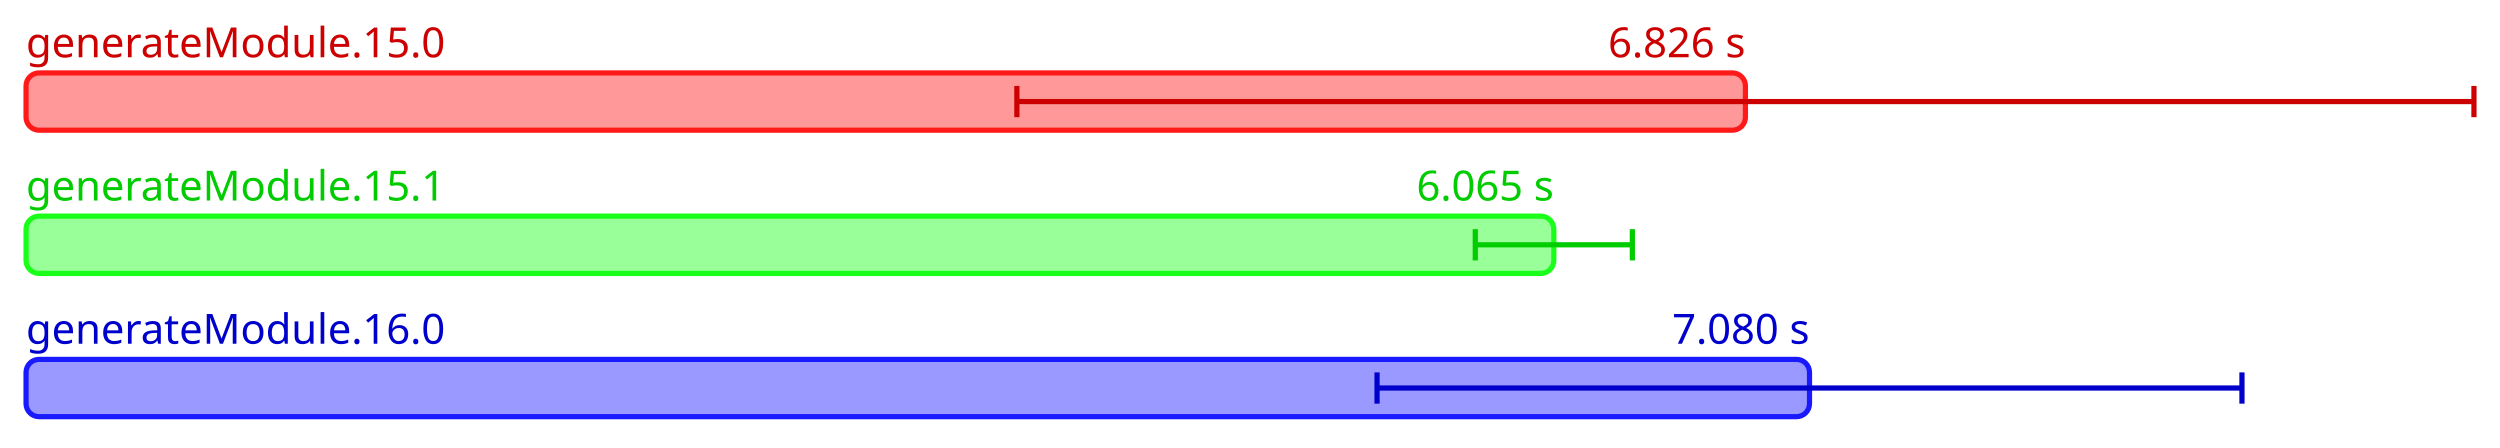
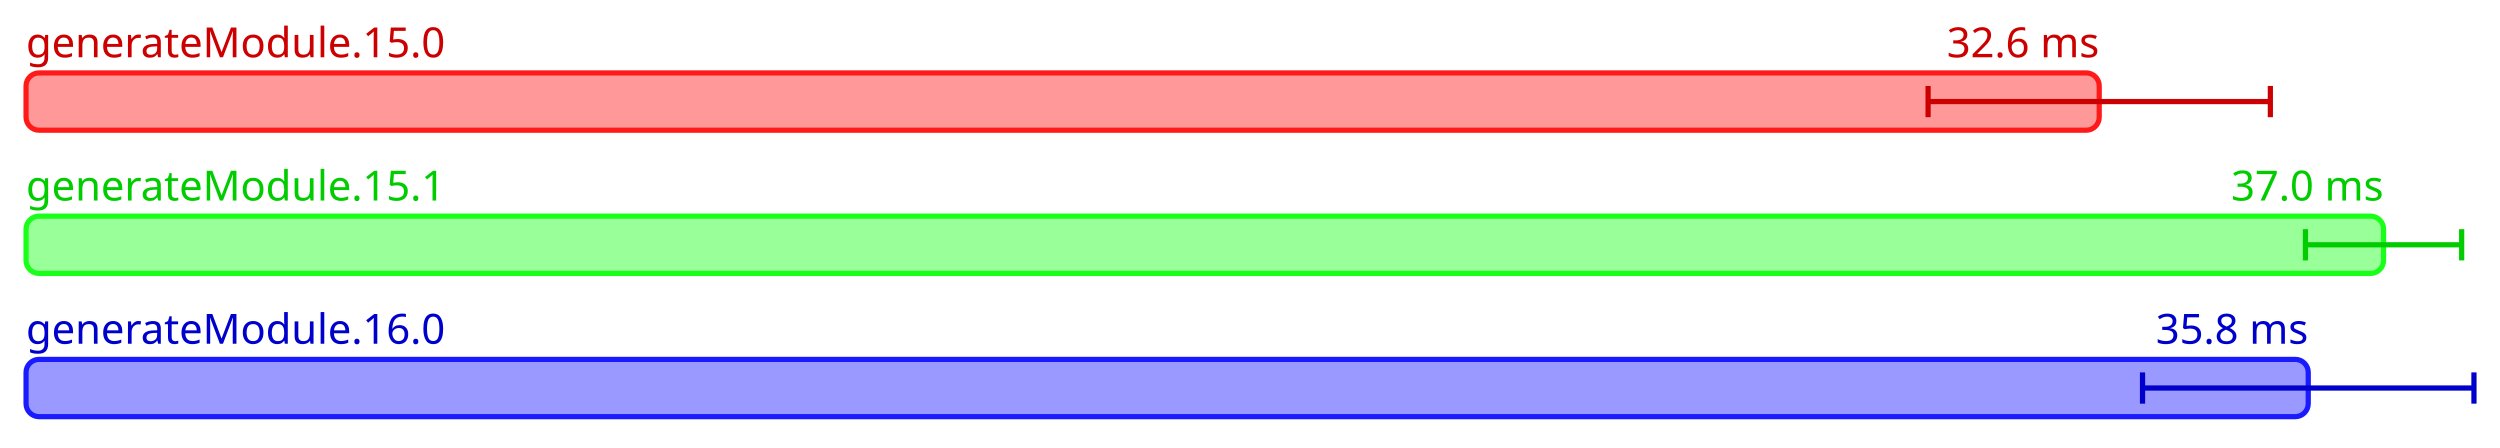
<svg xmlns="http://www.w3.org/2000/svg" height="172" width="960.0" font-size="16" font-family="sans-serif" stroke-width="2">
  <g transform="translate(10.0 0)">
    <g fill="hsl(0, 100%, 40%)">
      <text y="22">generateModule.15.0</text>
-       <text y="22" x="660.242" text-anchor="end">6.826 s</text>
+       <text y="22" x="796.1" text-anchor="end">32.6 ms</text>
    </g>
    <g>
-       <rect y="28" rx="5" height="22" width="660.242" fill="hsl(0, 100%, 80%)" stroke="hsl(0, 100%, 55%)" />
+       <rect y="28" rx="5" height="22" width="796.1" fill="hsl(0, 100%, 80%)" stroke="hsl(0, 100%, 55%)" />
      <g stroke="hsl(0, 100%, 40%)">
-         <line x1="380.484" x2="940.0" y1="39" y2="39" />
-         <line x1="380.484" x2="380.484" y1="33" y2="45" />
-         <line x1="940.0" x2="940.0" y1="33" y2="45" />
+         <line x1="730.386" x2="861.815" y1="39" y2="39" />
+         <line x1="730.386" x2="730.386" y1="33" y2="45" />
+         <line x1="861.815" x2="861.815" y1="33" y2="45" />
      </g>
    </g>
    <g fill="hsl(120, 100%, 40%)">
      <text y="77">generateModule.15.1</text>
-       <text y="77" x="586.664" text-anchor="end">6.065 s</text>
+       <text y="77" x="905.285" text-anchor="end">37.0 ms</text>
    </g>
    <g>
-       <rect y="83" rx="5" height="22" width="586.664" fill="hsl(120, 100%, 80%)" stroke="hsl(120, 100%, 55%)" />
+       <rect y="83" rx="5" height="22" width="905.285" fill="hsl(120, 100%, 80%)" stroke="hsl(120, 100%, 55%)" />
      <g stroke="hsl(120, 100%, 40%)">
-         <line x1="556.507" x2="616.821" y1="94" y2="94" />
-         <line x1="556.507" x2="556.507" y1="88" y2="100" />
-         <line x1="616.821" x2="616.821" y1="88" y2="100" />
+         <line x1="875.291" x2="935.279" y1="94" y2="94" />
+         <line x1="875.291" x2="875.291" y1="88" y2="100" />
+         <line x1="935.279" x2="935.279" y1="88" y2="100" />
      </g>
    </g>
    <g fill="hsl(240, 100%, 40%)">
      <text y="132">generateModule.16.0</text>
-       <text y="132" x="684.851" text-anchor="end">7.080 s</text>
+       <text y="132" x="876.366" text-anchor="end">35.8 ms</text>
    </g>
    <g>
-       <rect y="138" rx="5" height="22" width="684.851" fill="hsl(240, 100%, 80%)" stroke="hsl(240, 100%, 55%)" />
+       <rect y="138" rx="5" height="22" width="876.366" fill="hsl(240, 100%, 80%)" stroke="hsl(240, 100%, 55%)" />
      <g stroke="hsl(240, 100%, 40%)">
-         <line x1="518.789" x2="850.913" y1="149" y2="149" />
-         <line x1="518.789" x2="518.789" y1="143" y2="155" />
-         <line x1="850.913" x2="850.913" y1="143" y2="155" />
+         <line x1="812.732" x2="940.0" y1="149" y2="149" />
+         <line x1="812.732" x2="812.732" y1="143" y2="155" />
+         <line x1="940.0" x2="940.0" y1="143" y2="155" />
      </g>
    </g>
  </g>
</svg>
